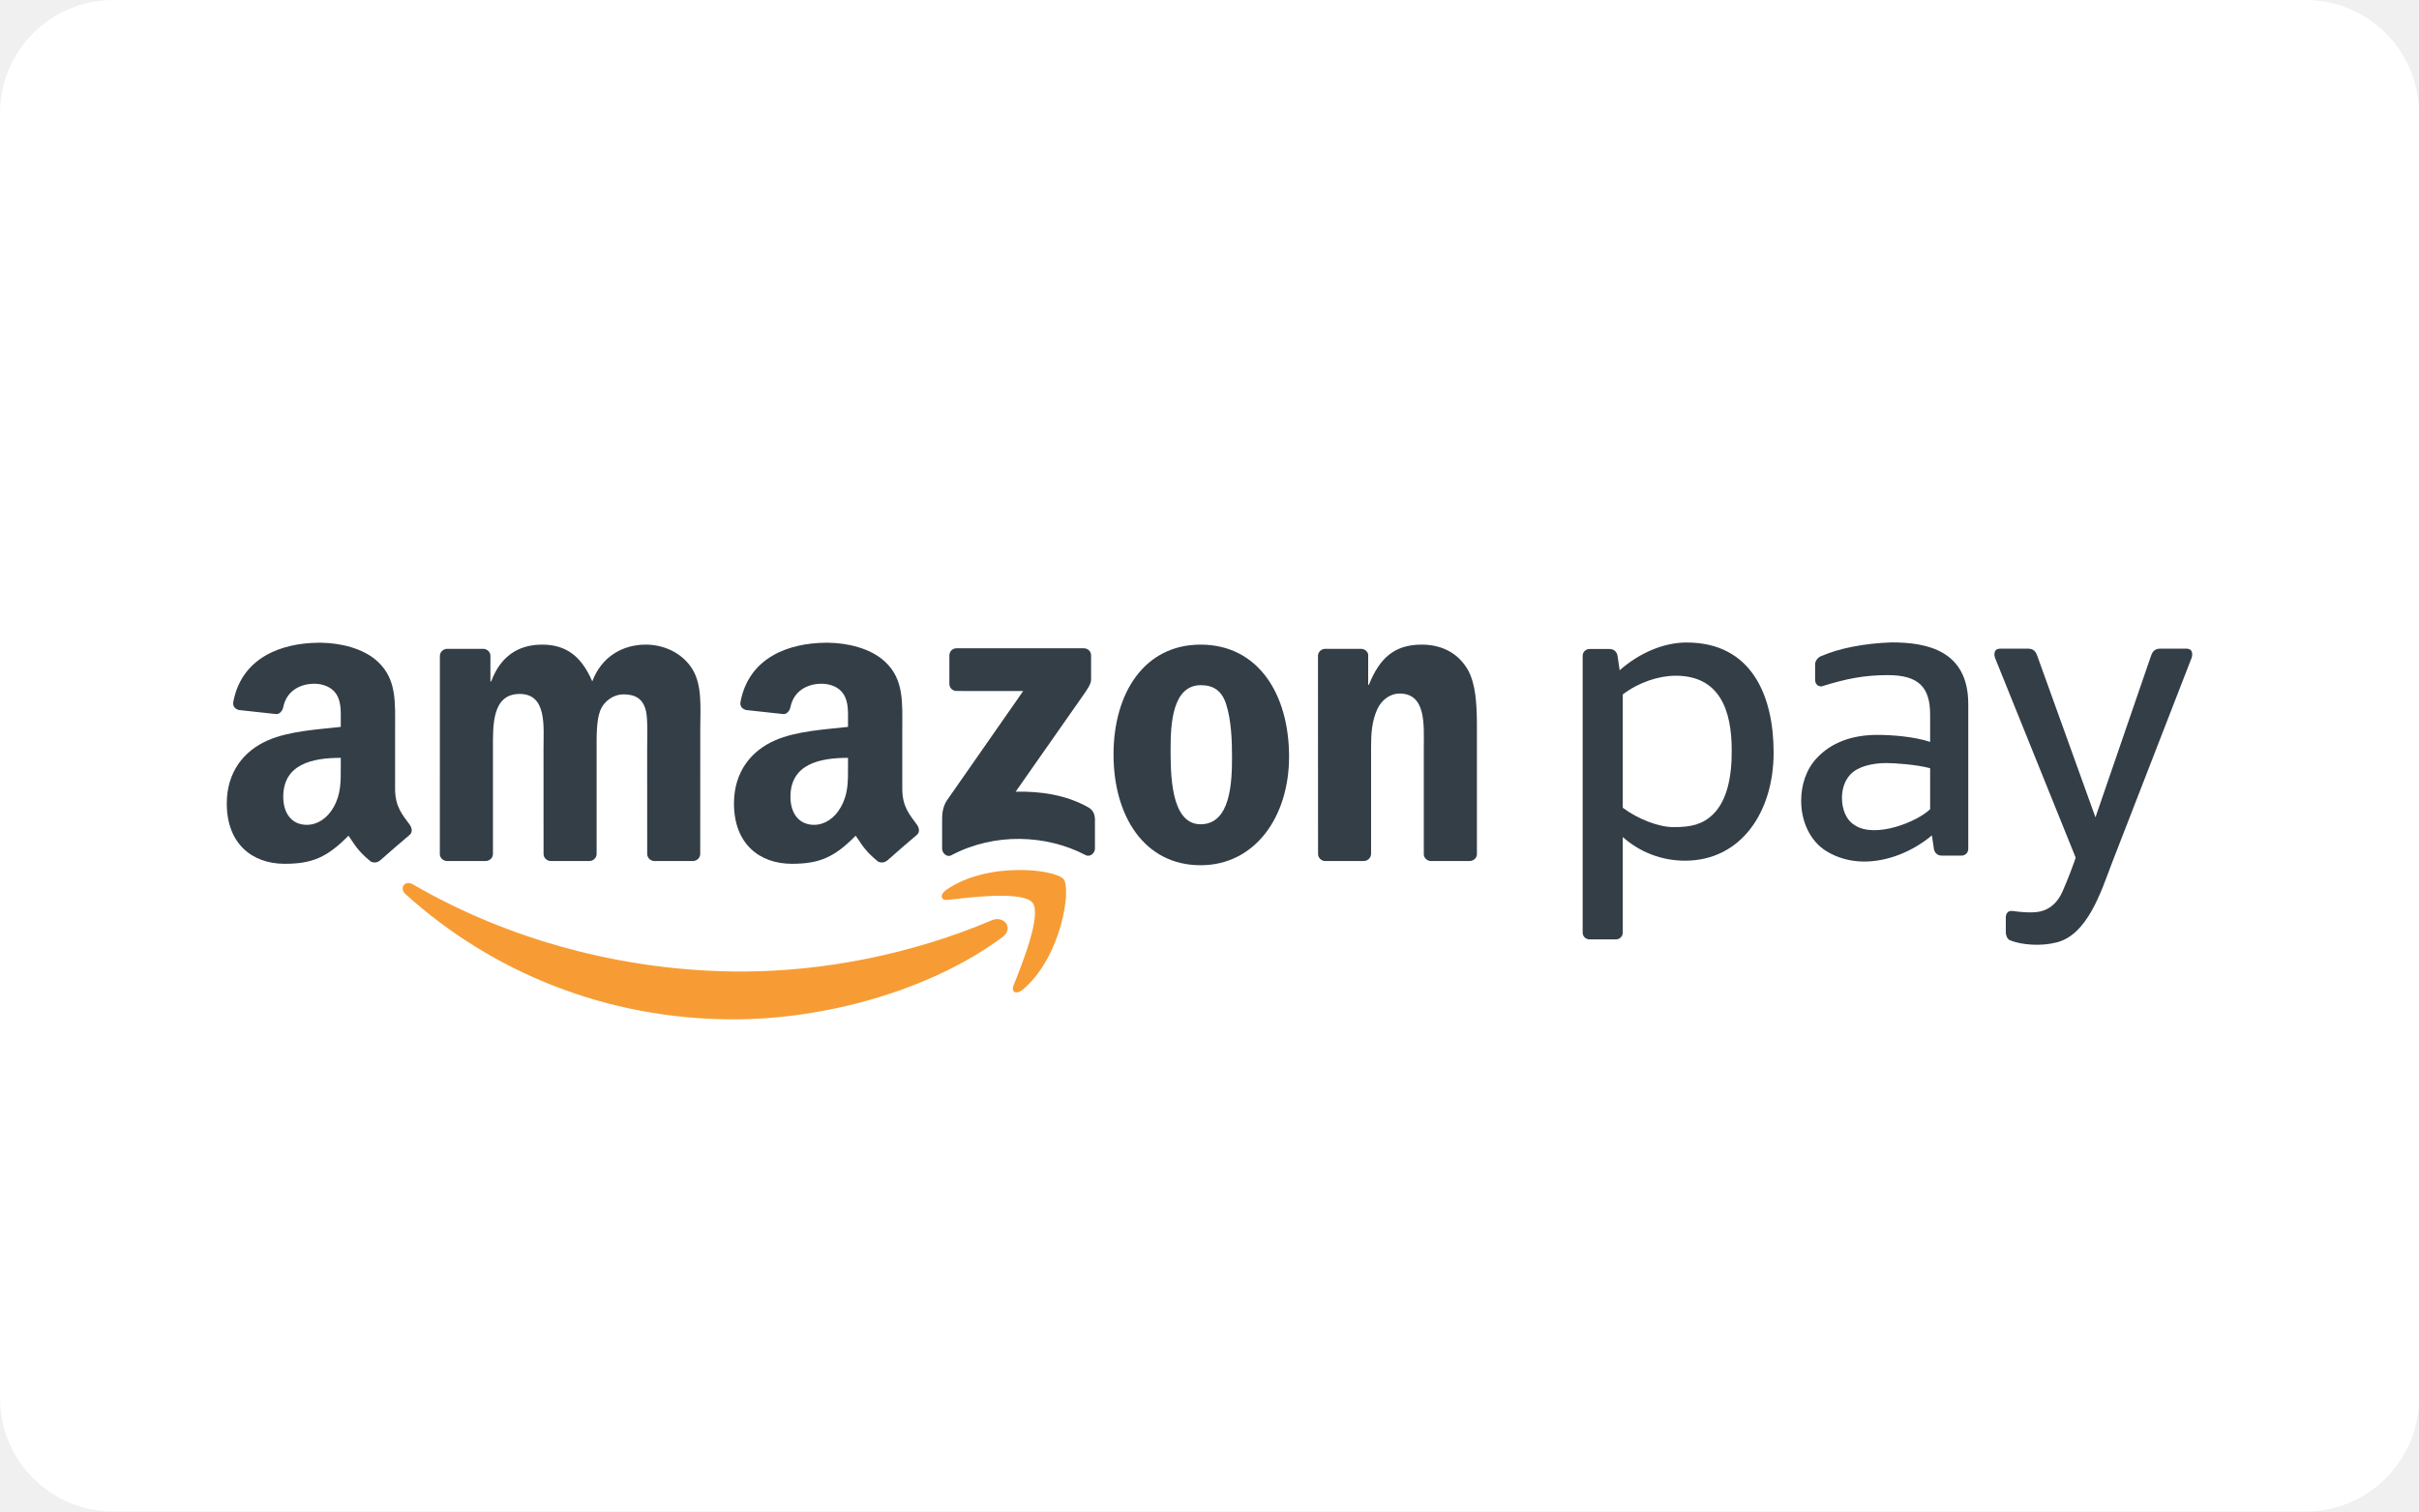
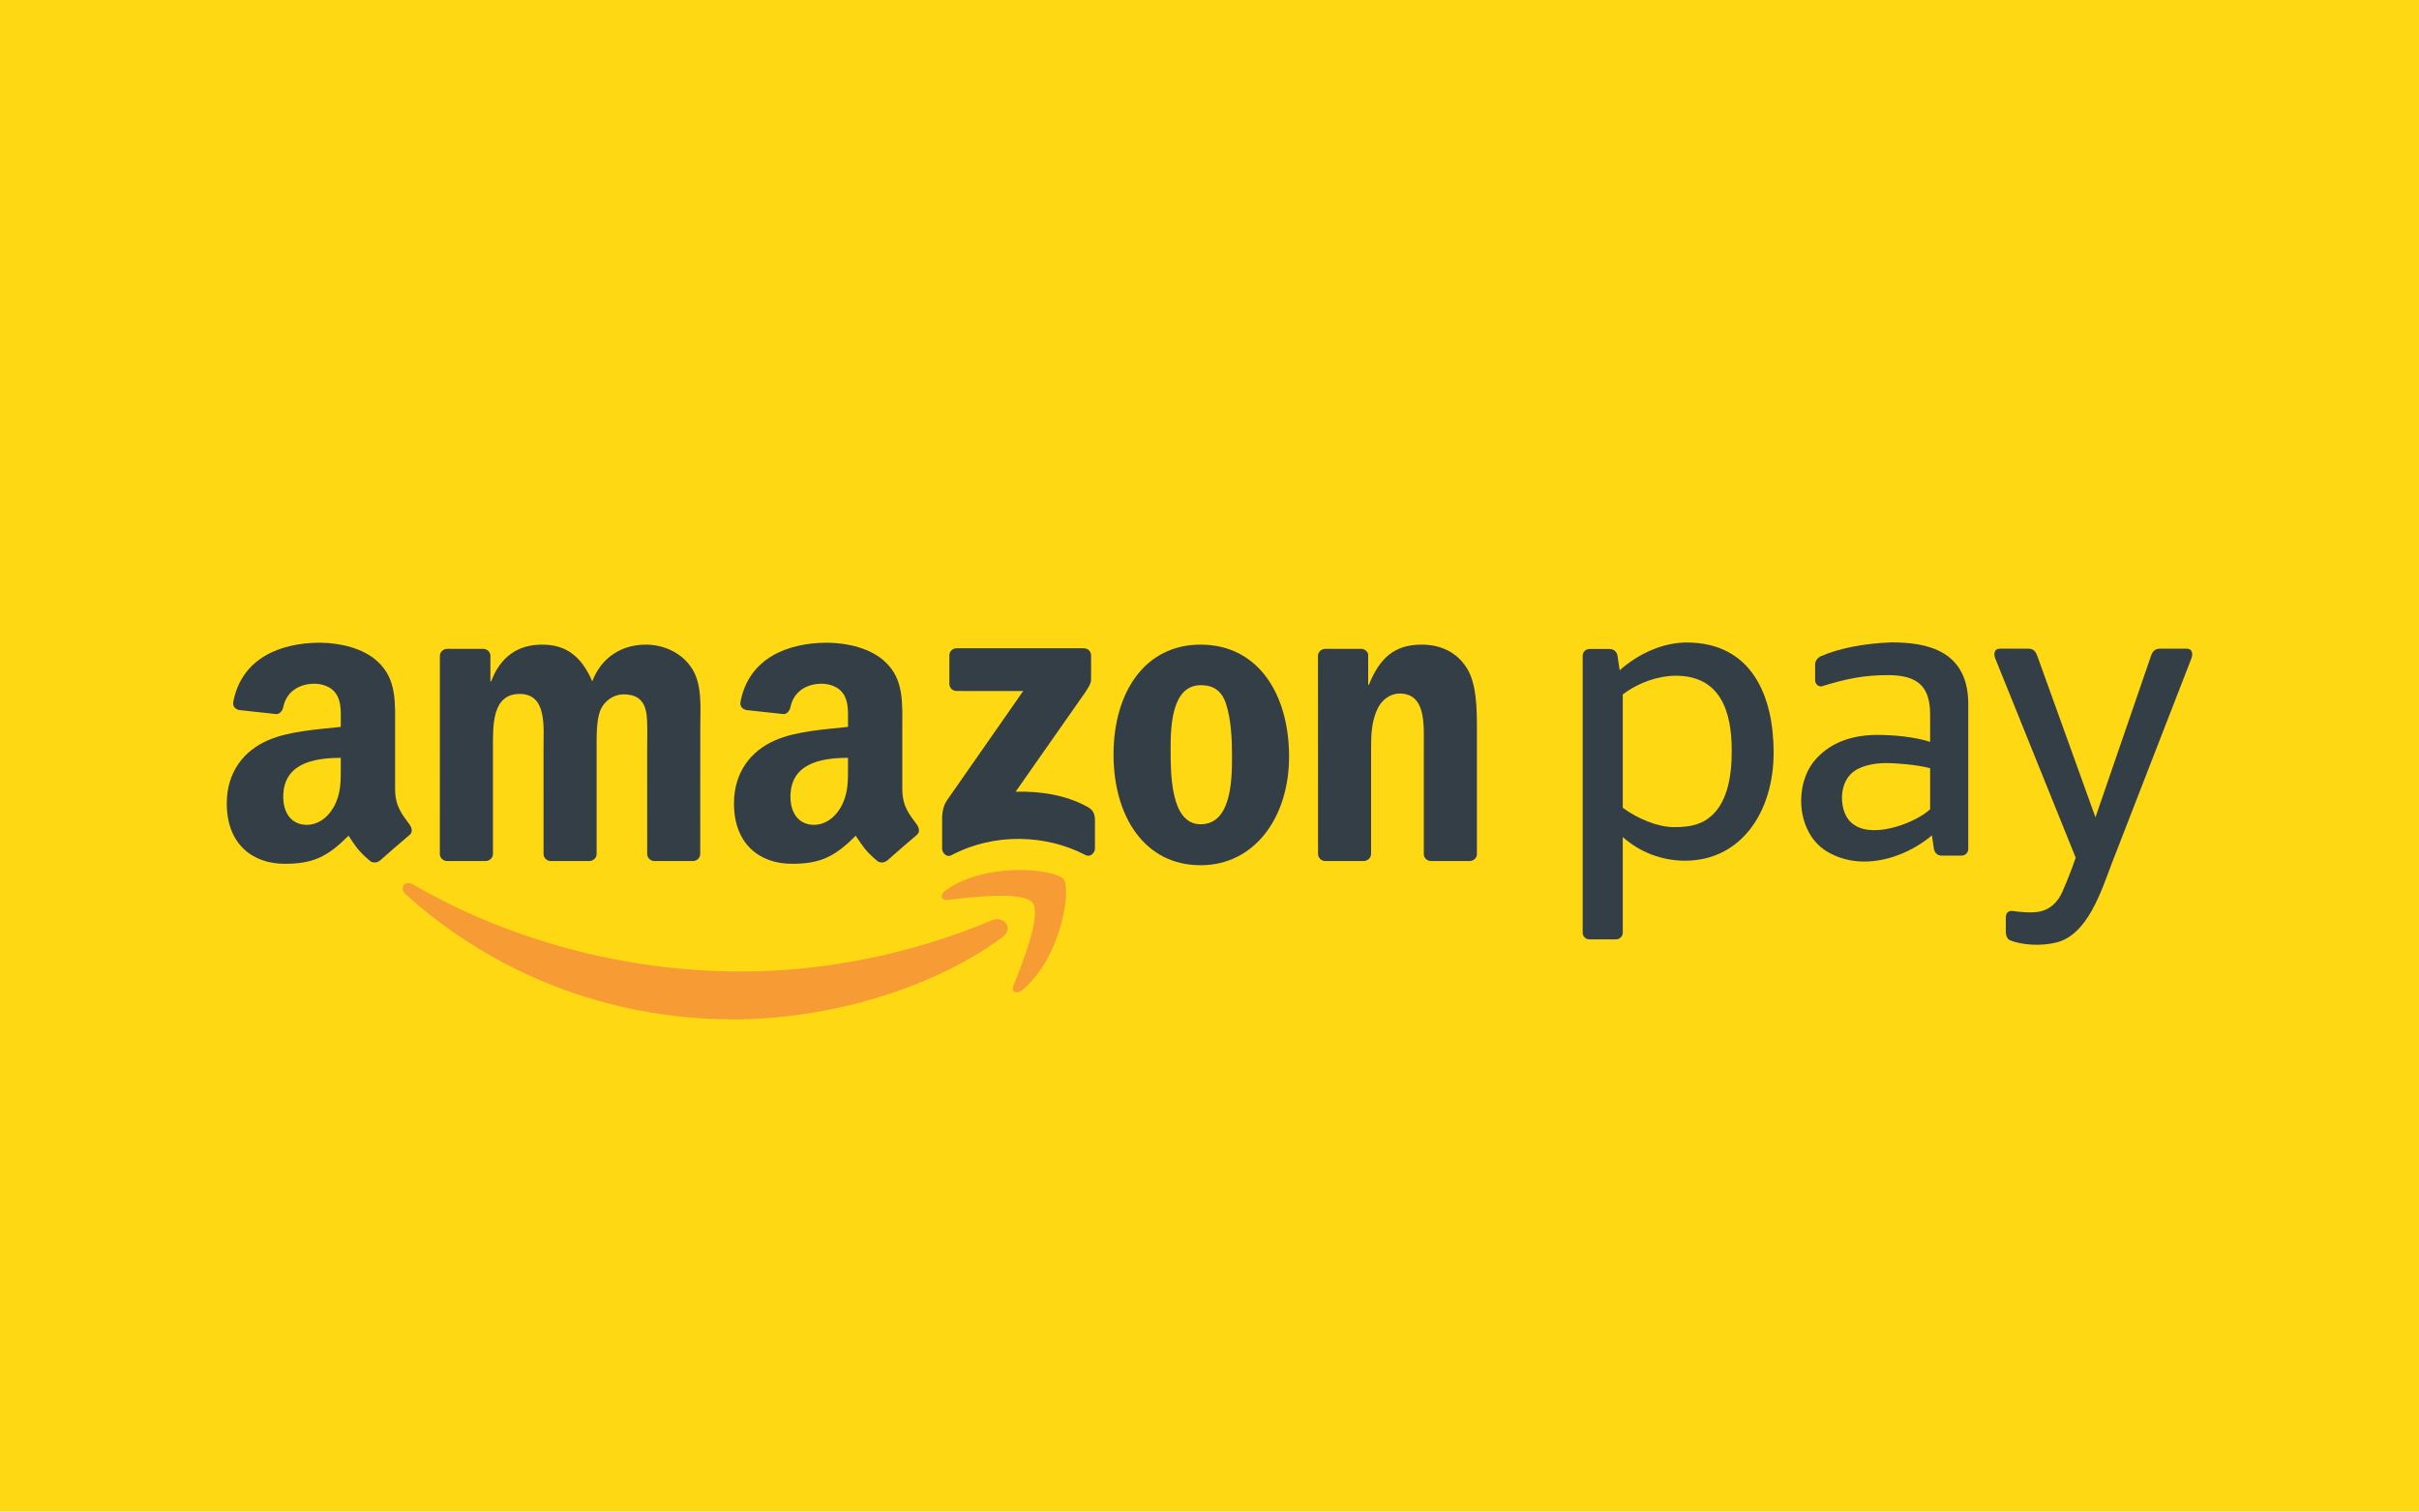
<svg xmlns="http://www.w3.org/2000/svg" width="64" height="40" viewBox="0 0 64 40" fill="none">
-   <rect width="64" height="40" rx="3" fill="white" />
+   <rect width="64" height="40" fill="#ffd814" />
  <path fill-rule="evenodd" clip-rule="evenodd" d="M26.519 24.803C24.597 26.222 21.811 26.976 19.412 26.976C16.05 26.976 13.022 25.733 10.731 23.664C10.551 23.501 10.711 23.28 10.928 23.405C13.4 24.844 16.457 25.71 19.614 25.71C21.744 25.71 24.085 25.268 26.24 24.354C26.565 24.217 26.837 24.568 26.519 24.803Z" fill="#F79C34" />
  <path fill-rule="evenodd" clip-rule="evenodd" d="M27.319 23.89C27.073 23.576 25.694 23.741 25.075 23.815C24.887 23.838 24.858 23.674 25.027 23.555C26.127 22.783 27.93 23.006 28.139 23.265C28.35 23.525 28.083 25.333 27.053 26.195C26.894 26.327 26.743 26.257 26.814 26.082C27.046 25.502 27.565 24.205 27.319 23.89Z" fill="#F79C34" />
  <path fill-rule="evenodd" clip-rule="evenodd" d="M25.118 18.097V17.346C25.119 17.232 25.205 17.156 25.308 17.156L28.673 17.156C28.781 17.156 28.867 17.234 28.867 17.346V17.989C28.866 18.097 28.775 18.238 28.614 18.462L26.871 20.951C27.518 20.936 28.202 21.032 28.79 21.363C28.923 21.437 28.959 21.548 28.969 21.656V22.457C28.969 22.567 28.848 22.695 28.721 22.628C27.685 22.086 26.311 22.027 25.166 22.635C25.049 22.697 24.926 22.571 24.926 22.461V21.699C24.926 21.578 24.929 21.369 25.052 21.183L27.071 18.287L25.313 18.286C25.205 18.286 25.119 18.21 25.118 18.097Z" fill="#333E47" />
  <path fill-rule="evenodd" clip-rule="evenodd" d="M12.844 22.786H11.821C11.723 22.78 11.645 22.707 11.637 22.613L11.638 17.359C11.638 17.254 11.727 17.17 11.836 17.17L12.789 17.17C12.889 17.175 12.969 17.25 12.975 17.346V18.032H12.995C13.243 17.369 13.711 17.059 14.342 17.059C14.982 17.059 15.383 17.369 15.67 18.032C15.918 17.369 16.482 17.059 17.084 17.059C17.514 17.059 17.982 17.236 18.269 17.634C18.594 18.077 18.527 18.718 18.527 19.282L18.526 22.597C18.526 22.702 18.438 22.786 18.329 22.786H17.306C17.203 22.78 17.123 22.698 17.123 22.598L17.122 19.812C17.122 19.591 17.142 19.039 17.093 18.829C17.017 18.474 16.788 18.375 16.492 18.375C16.243 18.375 15.985 18.541 15.88 18.806C15.775 19.072 15.785 19.514 15.785 19.812V22.597C15.785 22.702 15.696 22.786 15.587 22.786H14.565C14.462 22.78 14.381 22.698 14.381 22.598L14.38 19.812C14.38 19.226 14.475 18.364 13.749 18.364C13.013 18.364 13.042 19.204 13.042 19.812L13.042 22.597C13.042 22.702 12.953 22.786 12.844 22.786Z" fill="#333E47" />
  <path fill-rule="evenodd" clip-rule="evenodd" d="M31.773 18.132C31.019 18.132 30.971 19.16 30.971 19.801C30.971 20.442 30.961 21.813 31.764 21.813C32.557 21.813 32.596 20.708 32.596 20.033C32.596 19.591 32.576 19.06 32.442 18.64C32.328 18.275 32.098 18.132 31.773 18.132ZM31.764 17.059C33.283 17.059 34.105 18.364 34.105 20.023C34.105 21.625 33.197 22.897 31.764 22.897C30.273 22.897 29.461 21.592 29.461 19.967C29.461 18.331 30.283 17.059 31.764 17.059Z" fill="#333E47" />
  <path fill-rule="evenodd" clip-rule="evenodd" d="M36.076 22.786H35.055C34.953 22.78 34.872 22.698 34.872 22.598L34.87 17.342C34.879 17.245 34.964 17.17 35.067 17.17L36.016 17.17C36.106 17.175 36.18 17.235 36.198 17.317V18.121H36.218C36.505 17.402 36.905 17.059 37.612 17.059C38.071 17.059 38.52 17.225 38.807 17.678C39.075 18.099 39.075 18.806 39.075 19.315V22.621C39.063 22.714 38.98 22.786 38.878 22.786H37.852C37.757 22.78 37.681 22.71 37.67 22.621V19.768C37.67 19.193 37.737 18.353 37.03 18.353C36.781 18.353 36.552 18.519 36.437 18.773C36.294 19.094 36.275 19.414 36.275 19.768V22.597C36.273 22.702 36.185 22.786 36.076 22.786Z" fill="#333E47" />
  <path fill-rule="evenodd" clip-rule="evenodd" d="M23.468 22.773C23.4 22.834 23.303 22.838 23.226 22.797C22.886 22.515 22.825 22.384 22.639 22.115C22.077 22.687 21.679 22.859 20.951 22.859C20.09 22.859 19.419 22.327 19.419 21.263C19.419 20.432 19.87 19.867 20.511 19.59C21.066 19.346 21.842 19.302 22.436 19.236V19.103C22.436 18.859 22.455 18.571 22.311 18.36C22.187 18.172 21.948 18.094 21.737 18.094C21.346 18.094 21 18.294 20.914 18.709C20.896 18.801 20.829 18.893 20.736 18.898L19.744 18.79C19.66 18.771 19.567 18.704 19.591 18.576C19.816 17.389 20.876 17.019 21.84 17.009H21.916C22.409 17.015 23.039 17.15 23.422 17.518C23.92 17.984 23.872 18.604 23.872 19.28V20.875C23.872 21.355 24.072 21.565 24.259 21.823C24.324 21.917 24.339 22.027 24.255 22.096C24.046 22.271 23.675 22.593 23.471 22.776L23.468 22.773ZM22.436 20.277C22.436 20.676 22.445 21.009 22.244 21.363C22.081 21.651 21.823 21.828 21.536 21.828C21.143 21.828 20.913 21.529 20.913 21.086C20.913 20.214 21.695 20.055 22.436 20.055V20.277Z" fill="#333E47" />
  <path fill-rule="evenodd" clip-rule="evenodd" d="M10.049 22.773C9.981 22.834 9.883 22.838 9.807 22.797C9.466 22.515 9.405 22.384 9.22 22.115C8.658 22.687 8.26 22.859 7.532 22.859C6.67 22.859 6 22.327 6 21.263C6 20.432 6.45 19.867 7.092 19.59C7.647 19.346 8.423 19.302 9.016 19.236V19.103C9.016 18.859 9.036 18.571 8.892 18.36C8.767 18.172 8.528 18.094 8.318 18.094C7.927 18.094 7.58 18.294 7.495 18.709C7.477 18.801 7.41 18.893 7.317 18.898L6.325 18.79C6.241 18.771 6.148 18.704 6.172 18.576C6.397 17.389 7.457 17.019 8.42 17.009H8.496C8.99 17.015 9.619 17.15 10.003 17.518C10.501 17.984 10.453 18.604 10.453 19.28V20.875C10.453 21.355 10.652 21.565 10.839 21.823C10.904 21.917 10.919 22.027 10.836 22.096C10.627 22.271 10.255 22.593 10.051 22.776L10.049 22.773ZM9.016 20.277C9.016 20.676 9.026 21.009 8.825 21.363C8.662 21.651 8.404 21.828 8.116 21.828C7.724 21.828 7.494 21.529 7.494 21.086C7.494 20.214 8.276 20.055 9.016 20.055V20.277Z" fill="#333E47" />
  <path fill-rule="evenodd" clip-rule="evenodd" d="M53.068 24.671C53.068 24.538 53.068 24.418 53.068 24.285C53.068 24.175 53.122 24.099 53.236 24.106C53.45 24.137 53.753 24.167 53.968 24.123C54.248 24.064 54.449 23.866 54.568 23.593C54.736 23.209 54.847 22.9 54.917 22.697L52.788 17.422C52.752 17.332 52.741 17.166 52.92 17.166H53.664C53.806 17.166 53.864 17.256 53.896 17.344L55.44 21.63L56.914 17.344C56.944 17.257 57.004 17.166 57.145 17.166H57.847C58.025 17.166 58.014 17.332 57.979 17.422L55.867 22.862C55.593 23.586 55.229 24.739 54.409 24.94C53.998 25.047 53.479 25.008 53.174 24.881C53.097 24.842 53.068 24.739 53.068 24.671Z" fill="#333E47" />
  <path fill-rule="evenodd" clip-rule="evenodd" d="M52.075 22.465C52.075 22.563 51.995 22.643 51.896 22.643H51.371C51.257 22.643 51.18 22.561 51.166 22.465L51.113 22.107C50.871 22.311 50.575 22.491 50.254 22.616C49.637 22.856 48.925 22.895 48.322 22.525C47.886 22.257 47.654 21.733 47.654 21.194C47.654 20.776 47.783 20.362 48.068 20.061C48.449 19.65 49.001 19.448 49.668 19.448C50.071 19.448 50.647 19.495 51.066 19.633V18.913C51.066 18.182 50.758 17.866 49.946 17.866C49.326 17.866 48.851 17.959 48.191 18.165C48.085 18.168 48.023 18.088 48.023 17.99V17.58C48.023 17.481 48.107 17.386 48.198 17.357C48.67 17.152 49.338 17.024 50.048 17C50.974 17 52.075 17.209 52.075 18.633V22.465ZM51.066 21.415V20.33C50.714 20.233 50.131 20.193 49.905 20.193C49.548 20.193 49.158 20.278 48.954 20.497C48.802 20.658 48.733 20.889 48.733 21.112C48.733 21.401 48.833 21.691 49.066 21.834C49.337 22.018 49.758 21.995 50.153 21.883C50.532 21.775 50.889 21.585 51.066 21.415Z" fill="#333E47" />
  <path fill-rule="evenodd" clip-rule="evenodd" d="M44.334 17.882C45.499 17.882 45.816 18.798 45.816 19.847C45.823 20.554 45.693 21.184 45.327 21.545C45.053 21.815 44.747 21.889 44.286 21.889C43.876 21.889 43.337 21.675 42.934 21.377V18.378C43.353 18.056 43.888 17.882 44.334 17.882ZM42.755 24.859H42.052C41.953 24.859 41.873 24.779 41.873 24.681C41.873 22.238 41.873 19.796 41.873 17.354C41.873 17.256 41.953 17.175 42.052 17.175H42.59C42.703 17.175 42.781 17.257 42.795 17.354L42.852 17.738C43.356 17.29 44.005 17.003 44.623 17.003C46.355 17.003 46.925 18.43 46.925 19.914C46.925 21.502 46.053 22.777 44.58 22.777C43.96 22.777 43.38 22.548 42.934 22.151V24.681C42.934 24.779 42.853 24.859 42.755 24.859Z" fill="#333E47" />
</svg>
